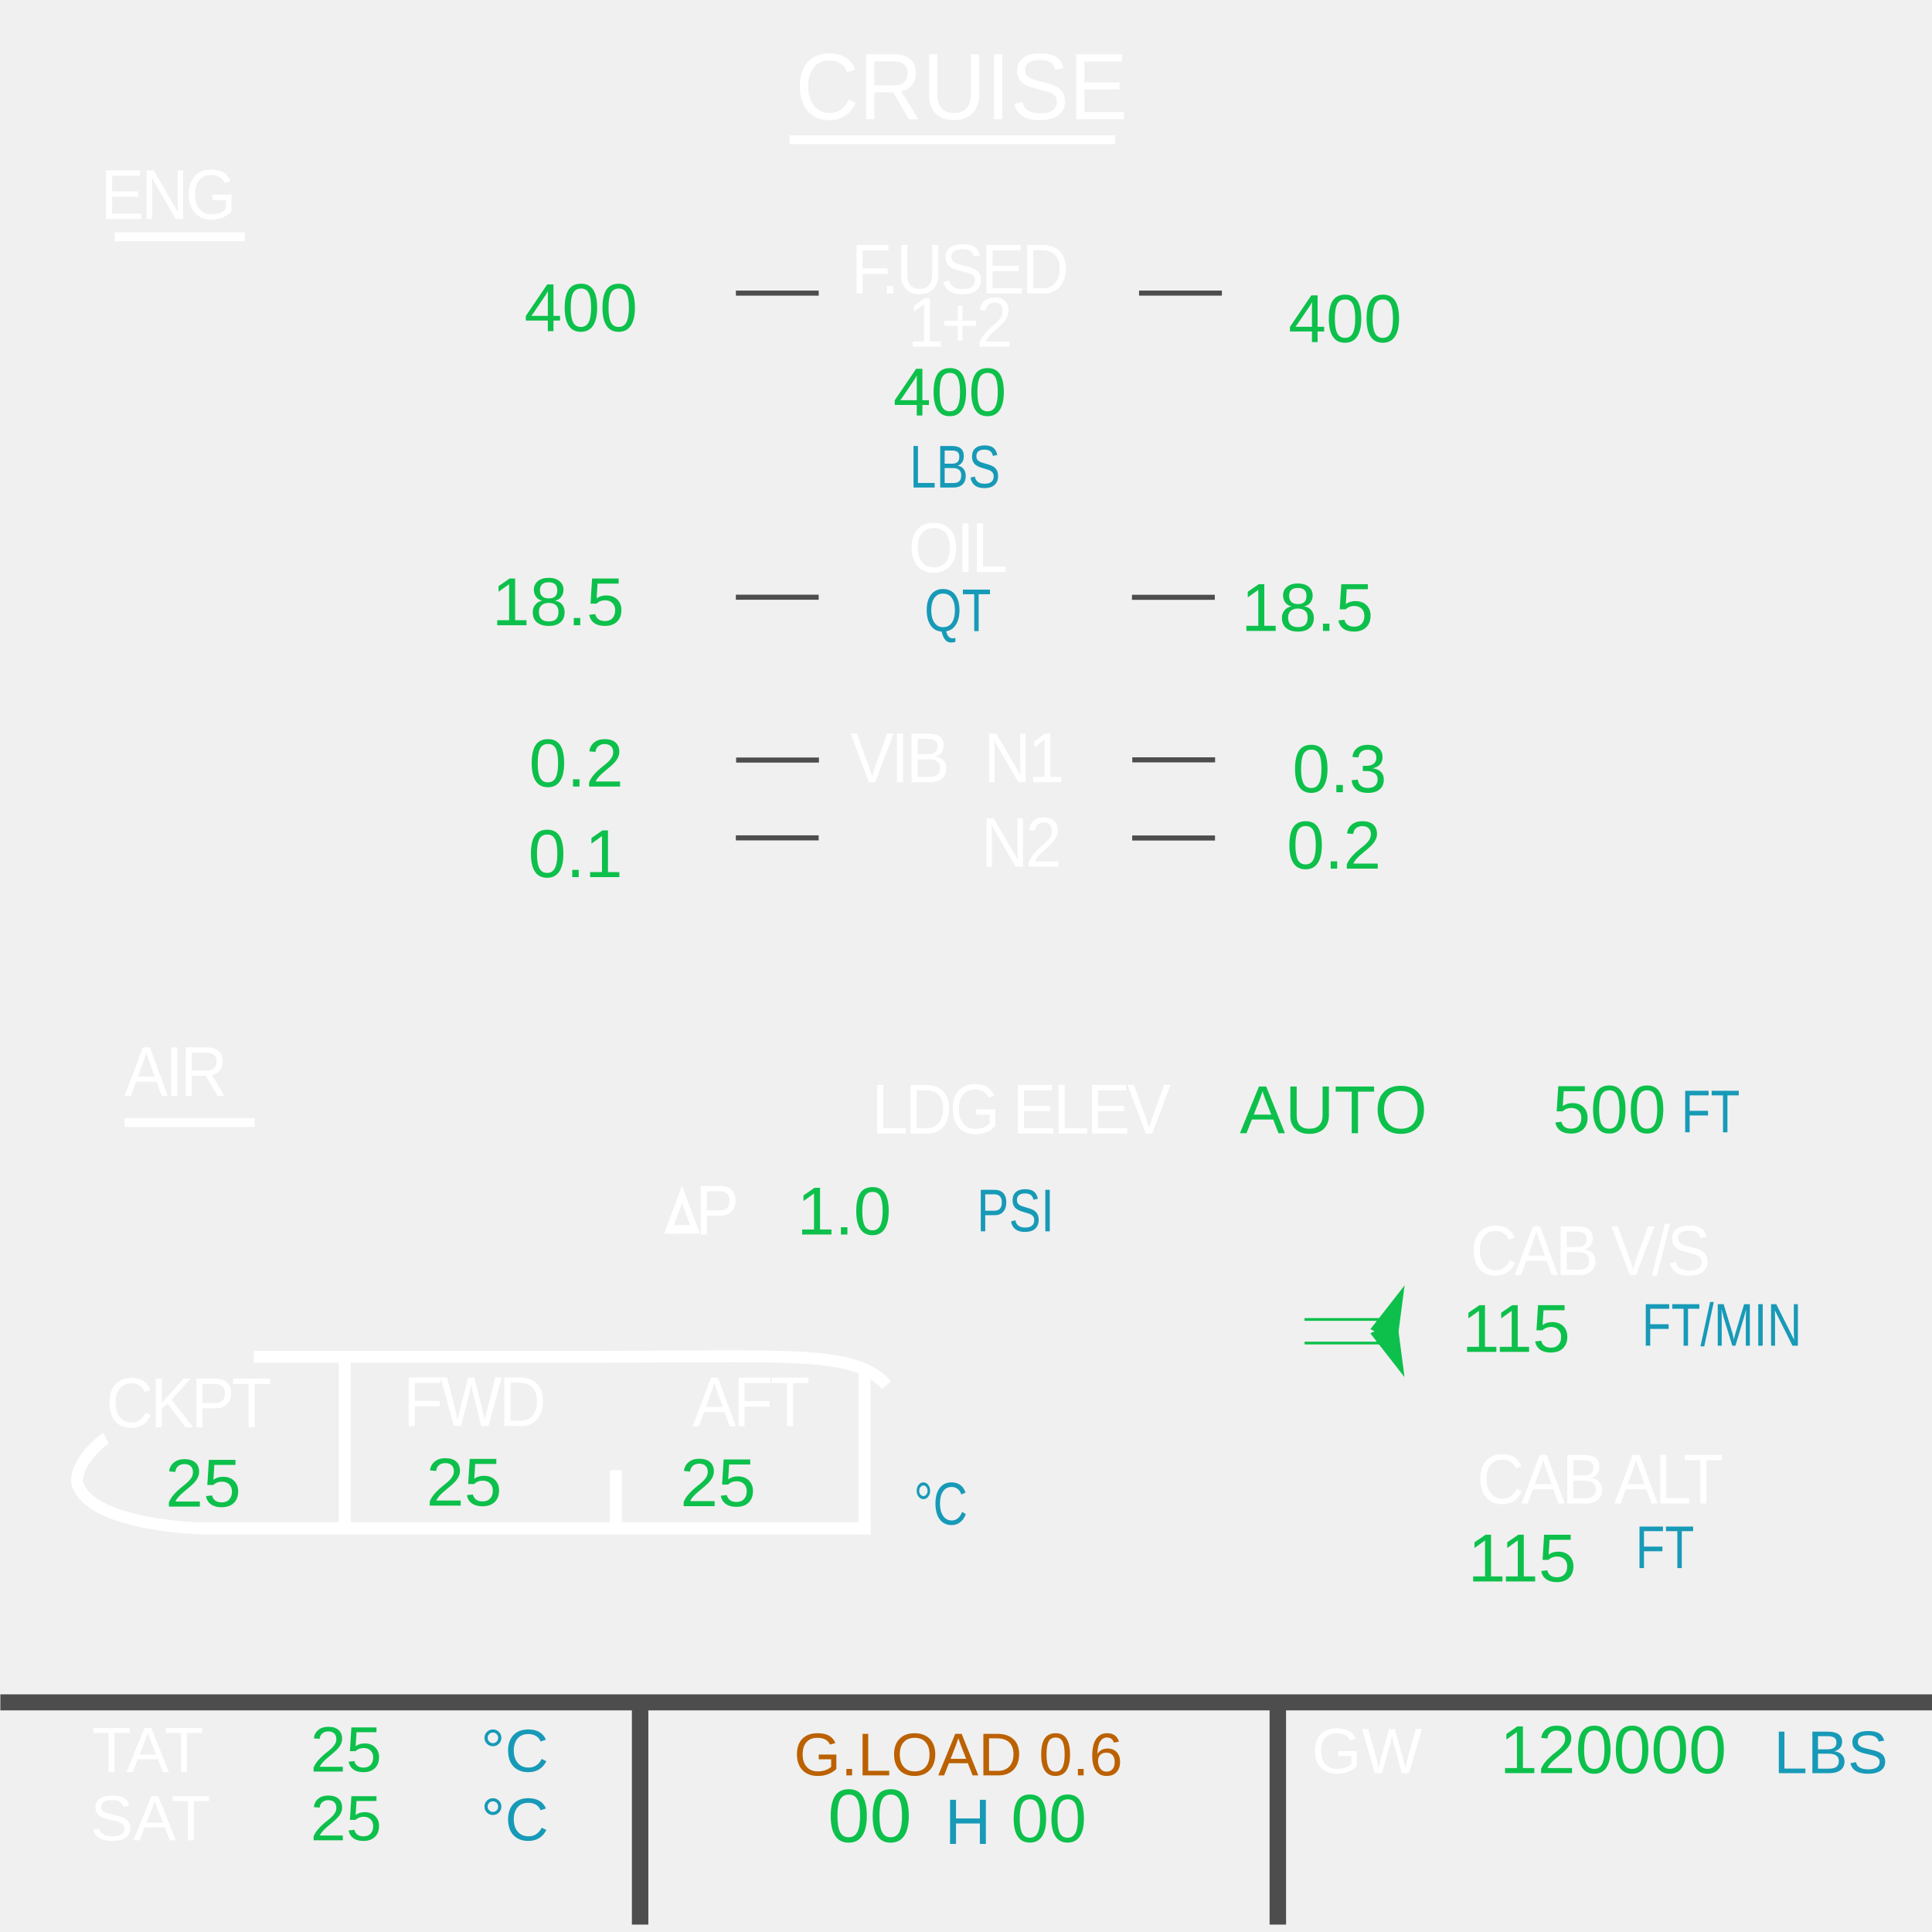
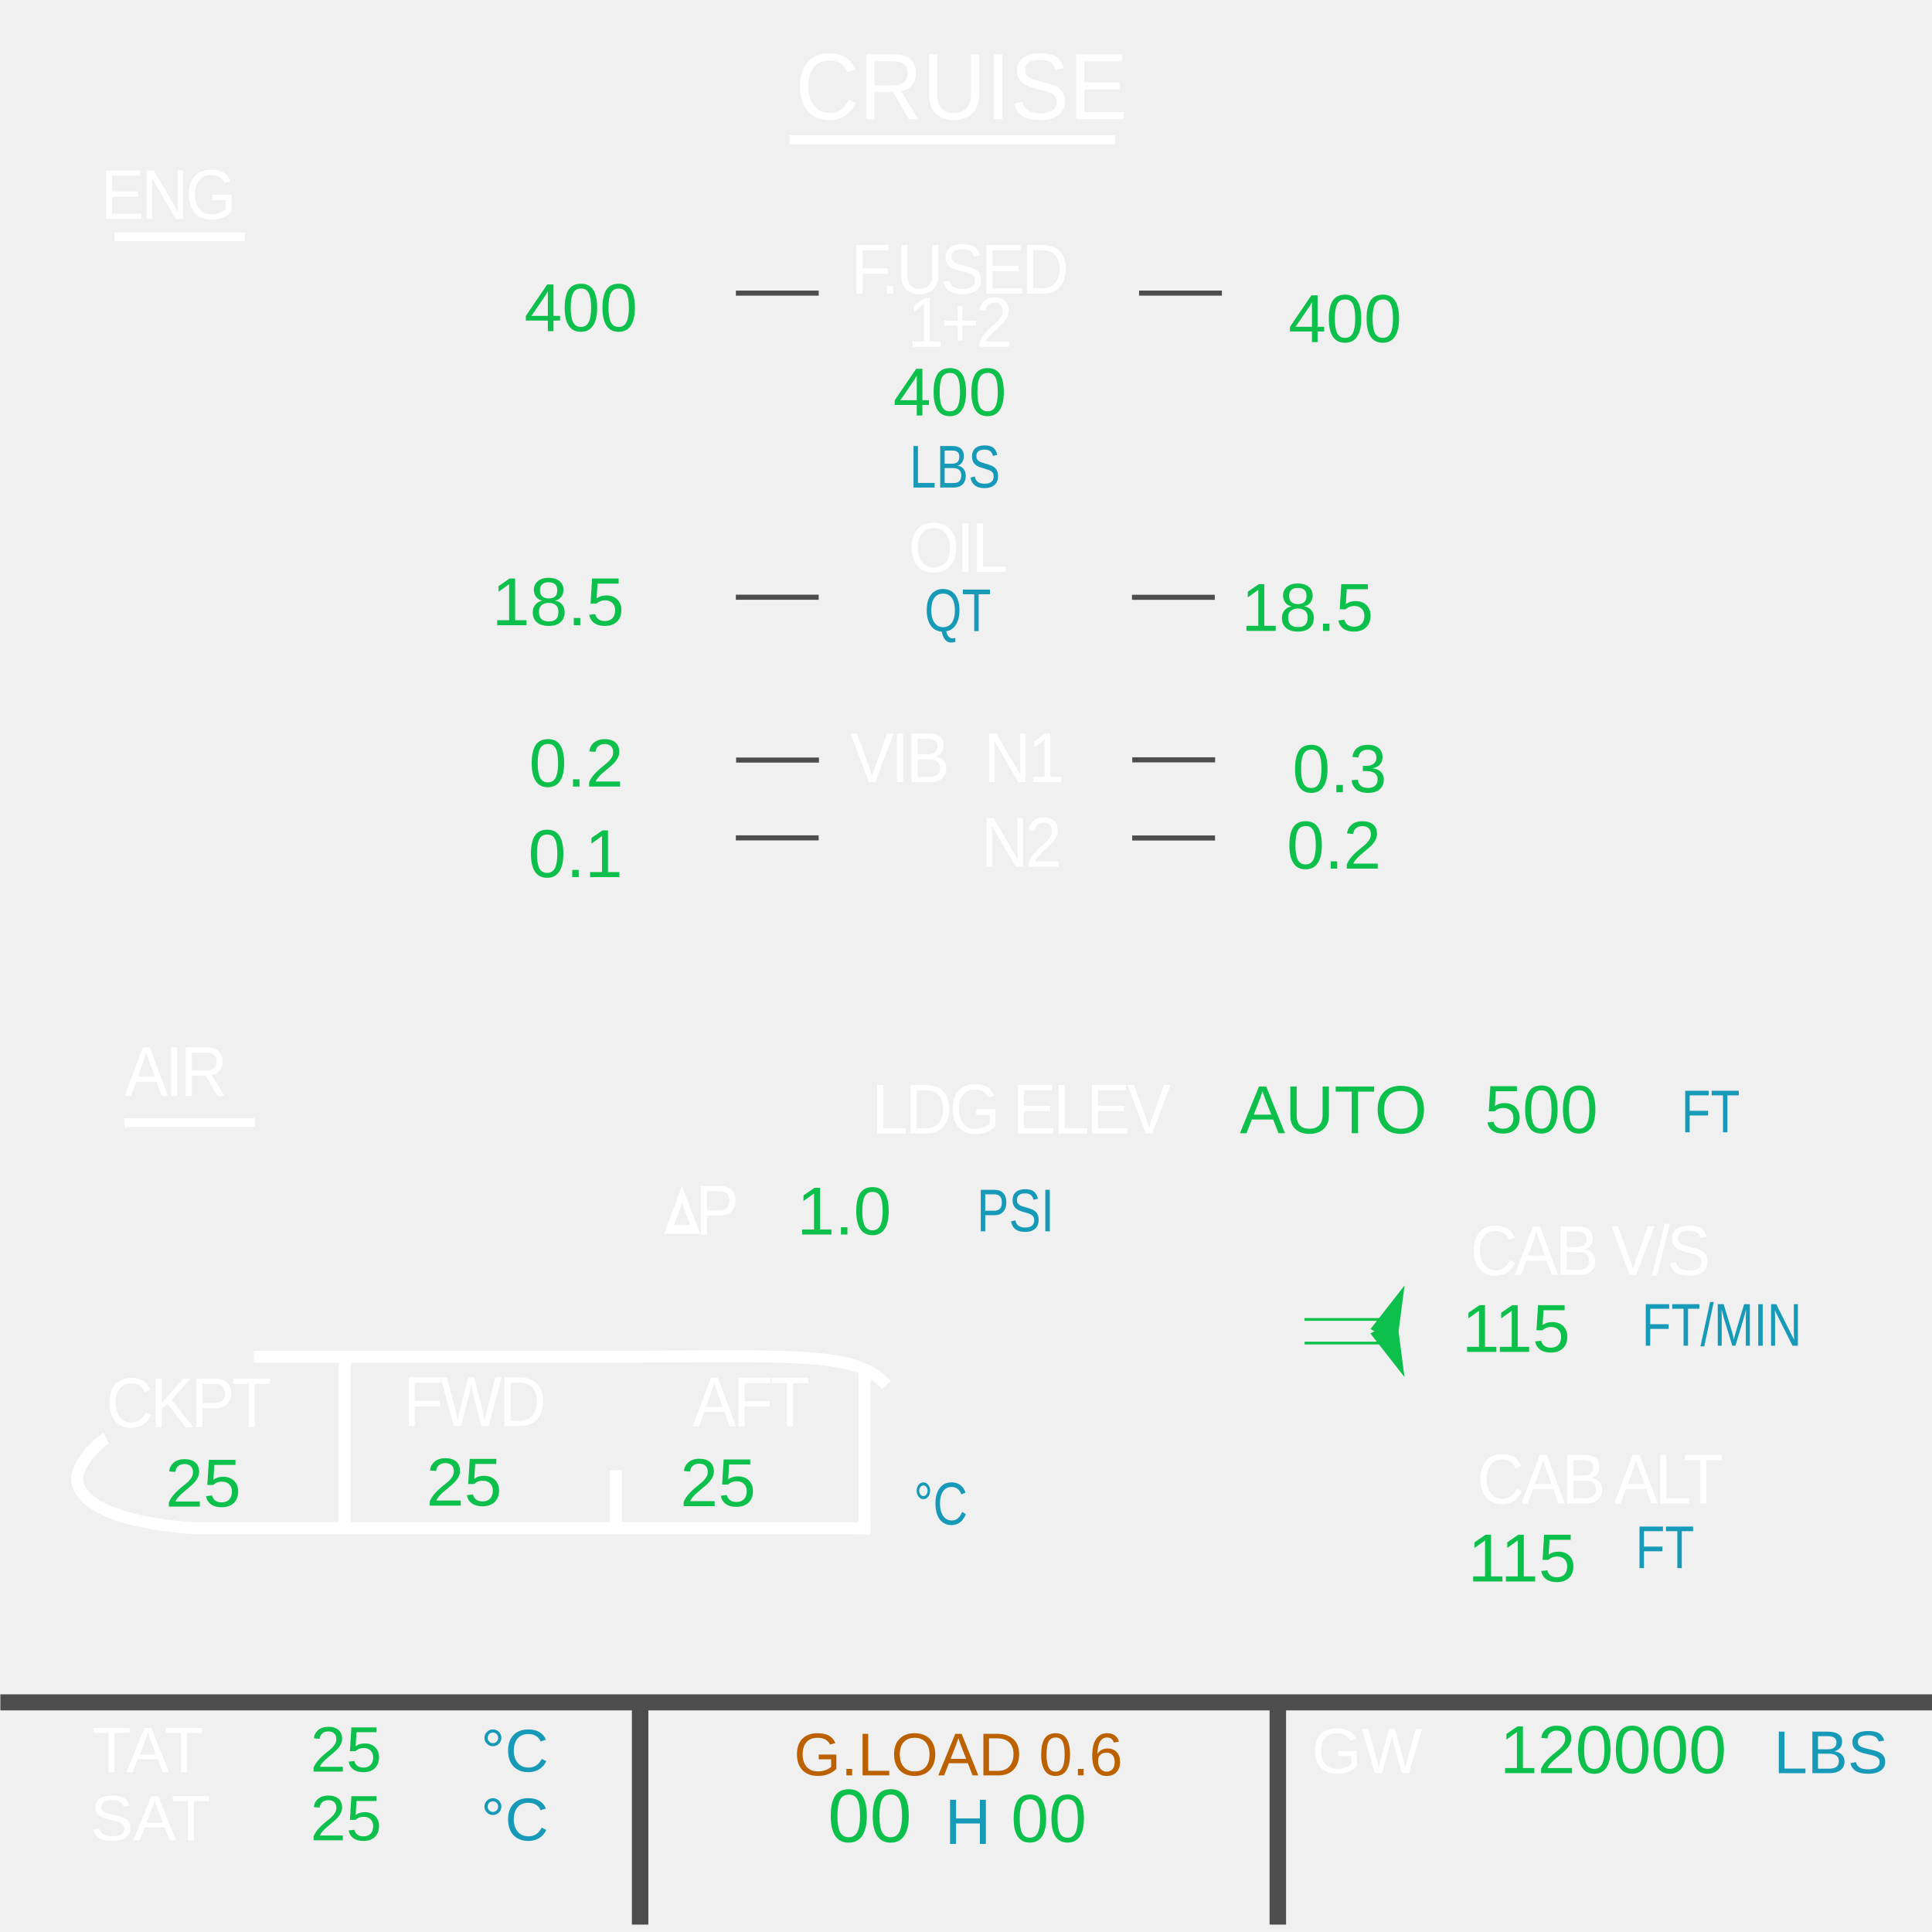
<svg xmlns="http://www.w3.org/2000/svg" width="1024pt" height="1024pt" viewBox="0 0 1024 1024" version="1.1" id="svg2">
  <defs id="defs373" />
  <text xml:space="preserve" style="font-style:normal;font-variant:normal;font-weight:normal;font-stretch:normal;line-height:0%;font-family:'Liberation Sans';-inkscape-font-specification:'sans-serif, Normal';text-align:start;letter-spacing:0px;word-spacing:0px;writing-mode:lr-tb;text-anchor:start;fill:#ffffff;fill-opacity:1;stroke:none;stroke-width:4.024px;stroke-linecap:butt;stroke-linejoin:miter;stroke-opacity:1" x="436.865" y="60.991" id="PageTitleELEC" transform="scale(0.9650316,1.036236)">
    <tspan id="tspan4602" x="436.865" y="60.991" style="font-size:48.292px;line-height:0;fill:#ffffff;fill-opacity:1;stroke-width:4.024px">CRUISE</tspan>
  </text>
  <rect style="fill:#ffffff;fill-opacity:1;stroke-width:1.284" id="PageTitleELEC2" width="172.5" height="4.678" x="418.5" y="71.7" />
  <g id="APU-content1" transform="translate(-458.3842,-17.29849)" />
  <g id="BAT2-content1" transform="translate(-0.8,-240.7047)" />
  <g id="g913">
    <rect y="898.036" x="0.192" height="8.497" width="1023.902" id="rect3952" style="fill:#4d4d4d;fill-opacity:1" />
    <rect y="902.733" x="334.912" height="117.34" width="8.725" id="rect3956" style="fill:#4d4d4d;fill-opacity:1" />
    <rect style="fill:#4d4d4d;fill-opacity:1" id="rect4168" width="8.725" height="117.34" x="672.912" y="902.733" />
  </g>
  <text xml:space="preserve" style="font-style:normal;font-weight:normal;line-height:0%;font-family:'Liberation Sans';letter-spacing:0px;word-spacing:0px;fill:#179ab7;fill-opacity:1;stroke:none;stroke-width:1px;stroke-linecap:butt;stroke-linejoin:miter;stroke-opacity:1" x="500.752" y="977.318" id="text6232">
    <tspan id="tspan3726-1-4-5-7" x="500.752" y="977.318" style="font-style:normal;font-variant:normal;font-weight:normal;font-stretch:normal;font-size:34px;line-height:1.25;font-family:'Liberation Sans';-inkscape-font-specification:'Liberation Sans';fill:#179ab7;fill-opacity:1">H</tspan>
  </text>
  <text xml:space="preserve" style="font-style:normal;font-weight:normal;line-height:0%;font-family:'Liberation Sans';letter-spacing:0px;word-spacing:0px;fill:#179ab7;fill-opacity:1;stroke:none;stroke-width:1px;stroke-linecap:butt;stroke-linejoin:miter;stroke-opacity:1" x="254.868" y="938.986" id="text6233">
    <tspan id="tspan3726-1-4-5-3" x="254.868" y="938.986" style="font-style:normal;font-variant:normal;font-weight:normal;font-stretch:normal;font-size:32px;line-height:1.25;font-family:'Liberation Sans';-inkscape-font-specification:'Liberation Sans';fill:#179ab7;fill-opacity:1">°C</tspan>
  </text>
  <text xml:space="preserve" style="font-style:normal;font-weight:normal;line-height:0%;font-family:'Liberation Sans';letter-spacing:0px;word-spacing:0px;fill:#179ab7;fill-opacity:1;stroke:none;stroke-width:1px;stroke-linecap:butt;stroke-linejoin:miter;stroke-opacity:1" x="940.18" y="939.824" id="GW-weight-unit">
    <tspan id="tspan3726-1-4-5-7-7" x="940.18" y="939.824" style="font-style:normal;font-variant:normal;font-weight:normal;font-stretch:normal;font-size:32px;line-height:1.25;font-family:'Liberation Sans';-inkscape-font-specification:'Liberation Sans';fill:#179ab7;fill-opacity:1">LBS</tspan>
  </text>
  <text xml:space="preserve" style="font-style:normal;font-weight:normal;line-height:0%;font-family:'Liberation Sans';letter-spacing:0px;word-spacing:0px;fill:#000000;fill-opacity:1;stroke:none;stroke-width:1px;stroke-linecap:butt;stroke-linejoin:miter;stroke-opacity:1" x="695.25" y="939.804" id="text3912">
    <tspan id="tspan3914" x="695.25" y="939.804" style="font-style:normal;font-variant:normal;font-weight:normal;font-stretch:normal;font-size:34px;line-height:1.25;font-family:'Liberation Sans';-inkscape-font-specification:'Liberation Sans';fill:#ffffff">GW</tspan>
  </text>
  <text xml:space="preserve" style="font-style:normal;font-weight:normal;line-height:0%;font-family:'Liberation Sans';letter-spacing:0px;word-spacing:0px;fill:#000000;fill-opacity:1;stroke:none;stroke-width:1px;stroke-linecap:butt;stroke-linejoin:miter;stroke-opacity:1" x="48.732" y="939.298" id="text6235">
    <tspan id="tspan3914-9" x="48.732" y="939.298" style="font-style:normal;font-variant:normal;font-weight:normal;font-stretch:normal;font-size:34px;line-height:1.25;font-family:'Liberation Sans';-inkscape-font-specification:'Liberation Sans';fill:#ffffff">TAT</tspan>
  </text>
  <text xml:space="preserve" style="font-style:normal;font-weight:normal;line-height:0%;font-family:'Liberation Sans';letter-spacing:0px;word-spacing:0px;fill:#000000;fill-opacity:1;stroke:none;stroke-width:1px;stroke-linecap:butt;stroke-linejoin:miter;stroke-opacity:1" x="47.952" y="975.403" id="text6236">
    <tspan id="tspan3914-9-4" x="47.952" y="975.403" style="font-style:normal;font-variant:normal;font-weight:normal;font-stretch:normal;font-size:34px;line-height:1.25;font-family:'Liberation Sans';-inkscape-font-specification:'Liberation Sans';fill:#ffffff">SAT</tspan>
  </text>
  <text xml:space="preserve" style="font-style:normal;font-weight:normal;line-height:0%;font-family:'Liberation Sans';text-align:end;letter-spacing:0px;word-spacing:0px;text-anchor:end;fill:#000000;fill-opacity:1;stroke:none;stroke-width:1px;stroke-linecap:butt;stroke-linejoin:miter;stroke-opacity:1" x="212.326" y="938.966" id="TAT">
    <tspan id="tspan5151-5-7-1" x="212.326" y="938.966" style="font-style:normal;font-variant:normal;font-weight:normal;font-stretch:normal;font-size:34px;line-height:1.25;font-family:'Liberation Sans';-inkscape-font-specification:'Liberation Sans';text-align:end;text-anchor:end;fill:#0dc04b">25</tspan>
  </text>
  <text xml:space="preserve" style="font-style:normal;font-weight:normal;line-height:0%;font-family:'Liberation Sans';text-align:end;letter-spacing:0px;word-spacing:0px;text-anchor:end;fill:#000000;fill-opacity:1;stroke:none;stroke-width:1px;stroke-linecap:butt;stroke-linejoin:miter;stroke-opacity:1" x="212.326" y="975.404" id="SAT">
    <tspan id="tspan5151-5-7-1-0" x="212.326" y="975.404" style="font-style:normal;font-variant:normal;font-weight:normal;font-stretch:normal;font-size:34px;line-height:1.25;font-family:'Liberation Sans';-inkscape-font-specification:'Liberation Sans';text-align:end;text-anchor:end;fill:#0dc04b">25</tspan>
  </text>
  <text xml:space="preserve" style="font-style:normal;font-weight:normal;line-height:0%;font-family:'Liberation Sans';text-align:end;letter-spacing:0px;word-spacing:0px;text-anchor:end;fill:#000000;fill-opacity:1;stroke:none;stroke-width:1px;stroke-linecap:butt;stroke-linejoin:miter;stroke-opacity:1" x="925.09" y="939.785" id="GW">
    <tspan id="tspan5151-5-7-1-9" x="925.09" y="939.785" style="font-style:normal;font-variant:normal;font-weight:normal;font-stretch:normal;font-size:36px;line-height:1.25;font-family:'Liberation Sans';-inkscape-font-specification:'Liberation Sans';text-align:end;text-anchor:end;fill:#0dc04b">120000</tspan>
  </text>
  <text id="text4170" y="975.424" x="254.868" style="font-style:normal;font-weight:normal;line-height:0%;font-family:'Liberation Sans';letter-spacing:0px;word-spacing:0px;fill:#179ab7;fill-opacity:1;stroke:none;stroke-width:1px;stroke-linecap:butt;stroke-linejoin:miter;stroke-opacity:1" xml:space="preserve">
    <tspan style="font-style:normal;font-variant:normal;font-weight:normal;font-stretch:normal;font-size:32px;line-height:1.25;font-family:'Liberation Sans';-inkscape-font-specification:'Liberation Sans';fill:#179ab7;fill-opacity:1" y="975.424" x="254.868" id="tspan4172">°C</tspan>
  </text>
  <text id="UTCh" y="976.252" x="465.991" style="font-style:normal;font-weight:normal;line-height:0%;font-family:'Liberation Sans';text-align:center;letter-spacing:0px;word-spacing:0px;text-anchor:middle;fill:#000000;fill-opacity:1;stroke:none;stroke-width:1px;stroke-linecap:butt;stroke-linejoin:miter;stroke-opacity:1" xml:space="preserve">
    <tspan style="font-style:normal;font-variant:normal;font-weight:normal;font-stretch:normal;font-size:40px;line-height:1.25;font-family:'Liberation Sans';-inkscape-font-specification:'Liberation Sans';text-align:center;text-anchor:middle;fill:#0dc04b" y="976.252" x="465.991" id="tspan4176">00</tspan>
  </text>
  <text xml:space="preserve" style="font-style:normal;font-weight:normal;line-height:0%;font-family:'Liberation Sans';text-align:center;letter-spacing:0px;word-spacing:0px;text-anchor:middle;fill:#000000;fill-opacity:1;stroke:none;stroke-width:1px;stroke-linecap:butt;stroke-linejoin:miter;stroke-opacity:1" x="560.885" y="976.252" id="UTCm">
    <tspan id="tspan4180" x="560.885" y="976.252" style="font-style:normal;font-variant:normal;font-weight:normal;font-stretch:normal;font-size:36px;line-height:1.25;font-family:'Liberation Sans';-inkscape-font-specification:'Liberation Sans';text-align:center;text-anchor:middle;fill:#0dc04b">00</tspan>
  </text>
  <text xml:space="preserve" style="font-style:normal;font-weight:normal;line-height:0%;font-family:'Liberation Sans';text-align:center;letter-spacing:0px;word-spacing:0px;text-anchor:middle;fill:#000000;fill-opacity:1;stroke:none;stroke-width:1px;stroke-linecap:butt;stroke-linejoin:miter;stroke-opacity:1" x="512.932" y="940.985" id="GLoad">
    <tspan id="tspan861" x="512.932" y="940.985" style="font-style:normal;font-variant:normal;font-weight:normal;font-stretch:normal;font-size:32px;line-height:1.25;font-family:'Liberation Sans';-inkscape-font-specification:'Liberation Sans';text-align:center;text-anchor:middle;fill:#bb6100;fill-opacity:1">G.LOAD 0.6</tspan>
  </text>
  <text transform="scale(0.9611979,1.040369)" id="text123" y="111.574" x="98.719" style="font-style:normal;font-variant:normal;font-weight:normal;font-stretch:normal;line-height:0%;font-family:'Liberation Sans';-inkscape-font-specification:'sans-serif, Normal';text-align:start;letter-spacing:0px;word-spacing:0px;writing-mode:lr-tb;text-anchor:start;fill:#ffffff;fill-opacity:1;stroke:none;stroke-width:4.024px;stroke-linecap:butt;stroke-linejoin:miter;stroke-opacity:1" xml:space="preserve">
    <tspan style="font-size:36px;line-height:0;text-align:center;letter-spacing:-1.6px;text-anchor:middle" y="111.574" x="97.919" id="tspan4525">ENG</tspan>
  </text>
  <text transform="scale(0.9611996,1.040367)" id="test51491" y="291.432" x="532.571" style="font-style:normal;font-variant:normal;font-weight:normal;font-stretch:normal;line-height:0%;font-family:'Liberation Sans';-inkscape-font-specification:'sans-serif, Normal';text-align:start;letter-spacing:-1.6px;word-spacing:0px;writing-mode:lr-tb;text-anchor:start;fill:#ffffff;fill-opacity:1;stroke:none;stroke-width:4.024px;stroke-linecap:butt;stroke-linejoin:miter;stroke-opacity:1" xml:space="preserve">
    <tspan style="font-size:36px;line-height:0;text-align:center;letter-spacing:-1.6px;text-anchor:middle" y="291.432" x="531.771" id="tspan4480">OIL</tspan>
  </text>
  <text id="CABVS" y="716.529" x="842.232" style="font-style:normal;font-weight:normal;line-height:0%;font-family:'Liberation Sans';text-align:end;letter-spacing:0px;word-spacing:0px;text-anchor:end;fill:#000000;fill-opacity:1;stroke:none;stroke-width:1px;stroke-linecap:butt;stroke-linejoin:miter;stroke-opacity:1" xml:space="preserve">
    <tspan style="font-style:normal;font-variant:normal;font-weight:normal;font-stretch:normal;font-size:36px;line-height:1.25;font-family:'Liberation Sans';-inkscape-font-specification:'Liberation Sans';text-align:end;text-anchor:end;fill:#0dc04b" y="716.529" x="842.232" id="tspan4494">115</tspan>
  </text>
  <text xml:space="preserve" style="font-style:normal;font-weight:normal;line-height:0%;font-family:'Liberation Sans';text-align:end;letter-spacing:0px;word-spacing:0px;text-anchor:end;fill:#000000;fill-opacity:1;stroke:none;stroke-width:1px;stroke-linecap:butt;stroke-linejoin:miter;stroke-opacity:1" x="543.464" y="220.235" id="FUsed">
    <tspan id="tspan4506" x="543.464" y="220.235" style="font-style:normal;font-variant:normal;font-weight:normal;font-stretch:normal;font-size:36px;line-height:1.25;font-family:'Liberation Sans';-inkscape-font-specification:'Liberation Sans';text-align:end;text-anchor:end;fill:#0dc04b">400</tspan>
  </text>
  <text transform="scale(0.8916939,1.121461)" xml:space="preserve" style="font-style:normal;font-weight:normal;line-height:0%;font-family:'Liberation Sans';letter-spacing:0px;word-spacing:0px;fill:#179ab7;fill-opacity:1;stroke:none;stroke-width:1px;stroke-linecap:butt;stroke-linejoin:miter;stroke-opacity:1" x="972.178" y="741.11" id="text3732-2-4-6">
    <tspan id="tspan4510" x="972.178" y="741.11" style="font-style:normal;font-variant:normal;font-weight:normal;font-stretch:normal;font-size:28.534px;line-height:1.25;font-family:'Liberation Sans';-inkscape-font-specification:'Liberation Sans';text-align:start;text-anchor:start;fill:#179ab7;fill-opacity:1">FT</tspan>
  </text>
  <text transform="scale(0.9611996,1.040367)" id="ELEC-IDG-2-label" y="577.484" x="567.36" style="font-style:normal;font-variant:normal;font-weight:normal;font-stretch:normal;line-height:0%;font-family:'Liberation Sans';-inkscape-font-specification:'sans-serif, Normal';text-align:start;letter-spacing:-1.6px;word-spacing:0px;writing-mode:lr-tb;text-anchor:start;fill:#ffffff;fill-opacity:1;stroke:none;stroke-width:4.024px;stroke-linecap:butt;stroke-linejoin:miter;stroke-opacity:1" xml:space="preserve">
    <tspan style="font-size:36px;line-height:0;text-align:center;letter-spacing:-1.6px;text-anchor:middle" y="577.484" x="566.56" id="tspan3710">LDG ELEV</tspan>
  </text>
  <text xml:space="preserve" style="font-style:normal;font-variant:normal;font-weight:normal;font-stretch:normal;line-height:0%;font-family:'Liberation Sans';-inkscape-font-specification:'sans-serif, Normal';text-align:start;letter-spacing:-1.6px;word-spacing:0px;writing-mode:lr-tb;text-anchor:start;fill:#ffffff;fill-opacity:1;stroke:none;stroke-width:4.024px;stroke-linecap:butt;stroke-linejoin:miter;stroke-opacity:1" x="399.717" y="628.966" id="ELEC-IDG-2-num-label" transform="scale(0.9611996,1.040367)">
    <tspan id="tspan3714" x="398.917" y="628.966" style="font-size:36px;line-height:0;text-align:center;letter-spacing:-1.6px;text-anchor:middle">P</tspan>
  </text>
  <text xml:space="preserve" style="font-style:normal;font-weight:normal;line-height:0%;font-family:'Liberation Sans';text-align:end;letter-spacing:0px;word-spacing:0px;text-anchor:end;fill:#000000;fill-opacity:1;stroke:none;stroke-width:1px;stroke-linecap:butt;stroke-linejoin:miter;stroke-opacity:1" x="482.45" y="654.33" id="deltaPSI">
    <tspan id="tspan3731" x="482.45" y="654.33" style="font-style:normal;font-variant:normal;font-weight:normal;font-stretch:normal;font-size:36px;line-height:1.25;font-family:'Liberation Sans';-inkscape-font-specification:'Liberation Sans';text-align:end;text-anchor:end;fill:#0dc04b">1.0</tspan>
  </text>
  <text id="CKPT-TEMP" y="798.519" x="137.75" style="font-style:normal;font-weight:normal;line-height:0%;font-family:'Liberation Sans';text-align:end;letter-spacing:0px;word-spacing:0px;text-anchor:end;fill:#000000;fill-opacity:1;stroke:none;stroke-width:1px;stroke-linecap:butt;stroke-linejoin:miter;stroke-opacity:1" xml:space="preserve" transform="scale(1.000001,0.9999986)">
    <tspan style="font-style:normal;font-variant:normal;font-weight:normal;font-stretch:normal;font-size:36px;line-height:1.25;font-family:'Liberation Sans';-inkscape-font-specification:'Liberation Sans';text-align:end;text-anchor:end;fill:#0dc04b" y="798.519" x="137.75" id="tspan3735">25</tspan>
  </text>
  <text xml:space="preserve" style="font-style:normal;font-weight:normal;line-height:0%;font-family:'Liberation Sans';text-align:start;letter-spacing:0px;word-spacing:0px;text-anchor:start;fill:#000000;fill-opacity:1;stroke:none;stroke-width:1px;stroke-linecap:butt;stroke-linejoin:miter;stroke-opacity:1" x="657.119" y="600.629" id="LDGELEV-AUTO">
    <tspan id="tspan3739" x="657.119" y="600.629" style="font-style:normal;font-variant:normal;font-weight:normal;font-stretch:normal;font-size:36px;line-height:1.25;font-family:'Liberation Sans';-inkscape-font-specification:'Liberation Sans';text-align:start;text-anchor:start;fill:#0dc04b">AUTO</tspan>
  </text>
  <text transform="scale(0.9611979,1.040369)" id="test5149" y="149.544" x="535.19" style="font-style:normal;font-variant:normal;font-weight:normal;font-stretch:normal;line-height:0%;font-family:'Liberation Sans';-inkscape-font-specification:'sans-serif, Normal';text-align:start;letter-spacing:0px;word-spacing:0px;writing-mode:lr-tb;text-anchor:start;fill:#ffffff;fill-opacity:1;stroke:none;stroke-width:4.024px;stroke-linecap:butt;stroke-linejoin:miter;stroke-opacity:1" xml:space="preserve">
    <tspan style="font-size:36px;line-height:0;text-align:center;letter-spacing:-1.6px;text-anchor:middle" y="149.544" x="534.39" id="tspan3770">F.USED</tspan>
  </text>
  <path style="fill:none;fill-opacity:1;stroke:#ffffff;stroke-width:5.355;stroke-linecap:butt;stroke-linejoin:miter;stroke-miterlimit:4;stroke-dasharray:none;stroke-opacity:1" id="ELEC-Line-Emergen-ESSTR-off" d="m 776.33,117.107 12.494,-21.585 12.446,21.612 z" transform="matrix(-0.5557001,0,0,0.8538444,799.831,551.6097)" />
  <path id="path3885" d="M 432.595,155.364 H 391.382" style="fill:none;stroke:#4d4d4d;stroke-width:2.684;stroke-linecap:square;stroke-miterlimit:4;stroke-dasharray:none;stroke-opacity:1" />
  <text xml:space="preserve" style="font-style:normal;font-variant:normal;font-weight:normal;font-stretch:normal;line-height:0%;font-family:'Liberation Sans';-inkscape-font-specification:'sans-serif, Normal';text-align:start;letter-spacing:-1.6px;word-spacing:0px;writing-mode:lr-tb;text-anchor:start;fill:#ffffff;fill-opacity:1;stroke:none;stroke-width:4.024px;stroke-linecap:butt;stroke-linejoin:miter;stroke-opacity:1" x="533.629" y="176.648" id="text3891" transform="scale(0.9611996,1.040367)">
    <tspan x="532.829" y="176.648" style="font-size:36px;line-height:0;text-align:center;letter-spacing:-1.6px;text-anchor:middle" id="tspan4870">1+2</tspan>
  </text>
  <text xml:space="preserve" style="font-style:normal;font-weight:normal;line-height:0%;font-family:'Liberation Sans';text-align:end;letter-spacing:0px;word-spacing:0px;text-anchor:end;fill:#000000;fill-opacity:1;stroke:none;stroke-width:1px;stroke-linecap:butt;stroke-linejoin:miter;stroke-opacity:1" x="752.932" y="181.31" id="FUsed2">
    <tspan id="tspan3897" x="752.932" y="181.31" style="font-style:normal;font-variant:normal;font-weight:normal;font-stretch:normal;font-size:36px;line-height:1.25;font-family:'Liberation Sans';-inkscape-font-specification:'Liberation Sans';text-align:end;text-anchor:end;fill:#0dc04b">400</tspan>
  </text>
  <text id="FUsed1" y="175.517" x="347.932" style="font-style:normal;font-weight:normal;line-height:0%;font-family:'Liberation Sans';text-align:end;letter-spacing:0px;word-spacing:0px;text-anchor:end;fill:#000000;fill-opacity:1;stroke:none;stroke-width:1px;stroke-linecap:butt;stroke-linejoin:miter;stroke-opacity:1" xml:space="preserve">
    <tspan style="font-style:normal;font-variant:normal;font-weight:normal;font-stretch:normal;font-size:36px;line-height:1.25;font-family:'Liberation Sans';-inkscape-font-specification:'Liberation Sans';text-align:end;text-anchor:end;fill:#0dc04b" y="175.517" x="347.932" id="tspan3905">400</tspan>
  </text>
  <text id="Fused-weight-unit" y="230.42" x="540.64" style="font-style:normal;font-weight:normal;line-height:0%;font-family:'Liberation Sans';letter-spacing:0px;word-spacing:0px;fill:#179ab7;fill-opacity:1;stroke:none;stroke-width:1px;stroke-linecap:butt;stroke-linejoin:miter;stroke-opacity:1" xml:space="preserve" transform="scale(0.8916939,1.121461)">
    <tspan style="font-style:normal;font-variant:normal;font-weight:normal;font-stretch:normal;font-size:28.534px;line-height:1.25;font-family:'Liberation Sans';-inkscape-font-specification:'Liberation Sans';text-align:start;text-anchor:start;fill:#179ab7;fill-opacity:1" y="230.42" x="540.64" id="tspan3909">LBS</tspan>
  </text>
  <rect style="fill:#ffffff;fill-opacity:1;stroke-width:0.812" id="PageTitleELEC2-3" width="69" height="4.678" x="60.75" y="123.161" />
  <text transform="scale(0.9611979,1.040369)" id="text123-6" y="558.353" x="102.856" style="font-style:normal;font-variant:normal;font-weight:normal;font-stretch:normal;font-size:12px;line-height:0%;font-family:'Liberation Sans';-inkscape-font-specification:'sans-serif, Normal';text-align:start;letter-spacing:0px;word-spacing:0px;writing-mode:lr-tb;text-anchor:start;fill:#ffffff;fill-opacity:1;stroke:none;stroke-width:4.024px;stroke-linecap:butt;stroke-linejoin:miter;stroke-opacity:1" xml:space="preserve">
    <tspan style="font-size:36px;line-height:0;text-align:center;letter-spacing:-1.6px;text-anchor:middle;stroke-width:4.024px" y="558.353" x="102.056" id="tspan4525-7">AIR</tspan>
  </text>
  <rect style="fill:#ffffff;fill-opacity:1;stroke-width:0.812" id="PageTitleELEC2-3-5" width="69" height="4.678" x="66" y="592.661" />
  <path id="path3885-3" d="M 646.278,155.351 H 605.064" style="fill:none;stroke:#4d4d4d;stroke-width:2.684;stroke-linecap:square;stroke-miterlimit:4;stroke-dasharray:none;stroke-opacity:1" />
  <path id="path3885-5" d="M 432.577,316.538 H 391.363" style="fill:none;stroke:#4d4d4d;stroke-width:2.684;stroke-linecap:square;stroke-miterlimit:4;stroke-dasharray:none;stroke-opacity:1" />
  <path id="path3885-6" d="M 642.522,316.584 H 601.308" style="fill:none;stroke:#4d4d4d;stroke-width:2.684;stroke-linecap:square;stroke-miterlimit:4;stroke-dasharray:none;stroke-opacity:1" />
  <path id="path3885-2" d="M 432.709,402.851 H 391.495" style="fill:none;stroke:#4d4d4d;stroke-width:2.684;stroke-linecap:square;stroke-miterlimit:4;stroke-dasharray:none;stroke-opacity:1" />
  <path id="path3885-9" d="M 642.691,402.732 H 601.477" style="fill:none;stroke:#4d4d4d;stroke-width:2.684;stroke-linecap:square;stroke-miterlimit:4;stroke-dasharray:none;stroke-opacity:1" />
  <path id="path3885-1" d="M 432.568,444.086 H 391.354" style="fill:none;stroke:#4d4d4d;stroke-width:2.684;stroke-linecap:square;stroke-miterlimit:4;stroke-dasharray:none;stroke-opacity:1" />
  <path id="path3885-27" d="M 642.638,444.156 H 601.424" style="fill:none;stroke:#4d4d4d;stroke-width:2.684;stroke-linecap:square;stroke-miterlimit:4;stroke-dasharray:none;stroke-opacity:1" />
  <text id="OilUnit" y="298.286" x="549.488" style="font-style:normal;font-weight:normal;font-size:12px;line-height:0%;font-family:'Liberation Sans';letter-spacing:0px;word-spacing:0px;fill:#179ab7;fill-opacity:1;stroke:none;stroke-width:1px;stroke-linecap:butt;stroke-linejoin:miter;stroke-opacity:1" xml:space="preserve" transform="scale(0.8916939,1.121461)">
    <tspan style="font-style:normal;font-variant:normal;font-weight:normal;font-stretch:normal;font-size:28.534px;line-height:1.25;font-family:'Liberation Sans';-inkscape-font-specification:'Liberation Sans';text-align:start;text-anchor:start;fill:#179ab7;fill-opacity:1;stroke-width:1px" y="298.286" x="549.488" id="tspan3909-9">QT</tspan>
  </text>
  <text xml:space="preserve" style="font-style:normal;font-variant:normal;font-weight:normal;font-stretch:normal;font-size:12px;line-height:0%;font-family:'Liberation Sans';-inkscape-font-specification:'sans-serif, Normal';text-align:start;letter-spacing:-1.6px;word-spacing:0px;writing-mode:lr-tb;text-anchor:start;fill:#ffffff;fill-opacity:1;stroke:none;stroke-width:4.024px;stroke-linecap:butt;stroke-linejoin:miter;stroke-opacity:1" x="500.479" y="398.49" id="text3891-3" transform="scale(0.9611996,1.040367)">
    <tspan x="499.679" y="398.49" style="font-size:36px;line-height:0;text-align:center;letter-spacing:-1.6px;text-anchor:middle;stroke-width:4.024px" id="tspan4870-6">VIB</tspan>
  </text>
  <text xml:space="preserve" style="font-style:normal;font-variant:normal;font-weight:normal;font-stretch:normal;font-size:12px;line-height:0%;font-family:'Liberation Sans';-inkscape-font-specification:'sans-serif, Normal';text-align:start;letter-spacing:-1.6px;word-spacing:0px;writing-mode:lr-tb;text-anchor:start;fill:#ffffff;fill-opacity:1;stroke:none;stroke-width:4.024px;stroke-linecap:butt;stroke-linejoin:miter;stroke-opacity:1" x="568.928" y="398.49" id="text3891-3-0" transform="scale(0.9611996,1.040367)">
    <tspan x="568.128" y="398.49" style="font-size:36px;line-height:0;text-align:center;letter-spacing:-1.6px;text-anchor:middle;stroke-width:4.024px" id="tspan4870-6-6">N1</tspan>
  </text>
  <text xml:space="preserve" style="font-style:normal;font-variant:normal;font-weight:normal;font-stretch:normal;font-size:12px;line-height:0%;font-family:'Liberation Sans';-inkscape-font-specification:'sans-serif, Normal';text-align:start;letter-spacing:-1.6px;word-spacing:0px;writing-mode:lr-tb;text-anchor:start;fill:#ffffff;fill-opacity:1;stroke:none;stroke-width:4.024px;stroke-linecap:butt;stroke-linejoin:miter;stroke-opacity:1" x="567.451" y="441.559" id="text3891-3-0-2" transform="scale(0.9611996,1.040367)">
    <tspan x="566.651" y="441.559" style="font-size:36px;line-height:0;text-align:center;letter-spacing:-1.6px;text-anchor:middle;stroke-width:4.024px" id="tspan4870-6-6-6">N2</tspan>
  </text>
  <text id="Oil1" y="331.393" x="340.857" style="font-style:normal;font-weight:normal;font-size:12px;line-height:0%;font-family:'Liberation Sans';text-align:end;letter-spacing:0px;word-spacing:0px;text-anchor:end;fill:#000000;fill-opacity:1;stroke:none;stroke-width:1px;stroke-linecap:butt;stroke-linejoin:miter;stroke-opacity:1" xml:space="preserve">
    <tspan style="font-style:normal;font-variant:normal;font-weight:normal;font-stretch:normal;font-size:36px;line-height:1.25;font-family:'Liberation Sans';-inkscape-font-specification:'Liberation Sans';text-align:end;text-anchor:end;fill:#0dc04b;stroke-width:1px" y="331.393" x="340.857" id="tspan3905-8">18.5</tspan>
  </text>
  <text id="Oil2" y="334.393" x="737.944" style="font-style:normal;font-weight:normal;font-size:12px;line-height:0%;font-family:'Liberation Sans';text-align:end;letter-spacing:0px;word-spacing:0px;text-anchor:end;fill:#000000;fill-opacity:1;stroke:none;stroke-width:1px;stroke-linecap:butt;stroke-linejoin:miter;stroke-opacity:1" xml:space="preserve">
    <tspan style="font-style:normal;font-variant:normal;font-weight:normal;font-stretch:normal;font-size:36px;line-height:1.25;font-family:'Liberation Sans';-inkscape-font-specification:'Liberation Sans';text-align:end;text-anchor:end;fill:#0dc04b;stroke-width:1px" y="334.393" x="737.944" id="tspan3905-8-9">18.5</tspan>
  </text>
  <text id="VIB1N1" y="416.893" x="340.444" style="font-style:normal;font-weight:normal;font-size:12px;line-height:0%;font-family:'Liberation Sans';text-align:end;letter-spacing:0px;word-spacing:0px;text-anchor:end;fill:#000000;fill-opacity:1;stroke:none;stroke-width:1px;stroke-linecap:butt;stroke-linejoin:miter;stroke-opacity:1" xml:space="preserve">
    <tspan style="font-style:normal;font-variant:normal;font-weight:normal;font-stretch:normal;font-size:36px;line-height:1.25;font-family:'Liberation Sans';-inkscape-font-specification:'Liberation Sans';text-align:end;text-anchor:end;fill:#0dc04b;stroke-width:1px" y="416.893" x="340.444" id="tspan3905-8-0">0.2</tspan>
  </text>
  <text id="VIB2N1" y="419.893" x="745.04" style="font-style:normal;font-weight:normal;font-size:12px;line-height:0%;font-family:'Liberation Sans';text-align:end;letter-spacing:0px;word-spacing:0px;text-anchor:end;fill:#000000;fill-opacity:1;stroke:none;stroke-width:1px;stroke-linecap:butt;stroke-linejoin:miter;stroke-opacity:1" xml:space="preserve">
    <tspan style="font-style:normal;font-variant:normal;font-weight:normal;font-stretch:normal;font-size:36px;line-height:1.25;font-family:'Liberation Sans';-inkscape-font-specification:'Liberation Sans';text-align:end;text-anchor:end;fill:#0dc04b;stroke-width:1px" y="419.893" x="745.04" id="tspan3905-8-0-3">0.3</tspan>
  </text>
  <text id="VIB1N2" y="464.893" x="340.04" style="font-style:normal;font-weight:normal;font-size:12px;line-height:0%;font-family:'Liberation Sans';text-align:end;letter-spacing:0px;word-spacing:0px;text-anchor:end;fill:#000000;fill-opacity:1;stroke:none;stroke-width:1px;stroke-linecap:butt;stroke-linejoin:miter;stroke-opacity:1" xml:space="preserve">
    <tspan style="font-style:normal;font-variant:normal;font-weight:normal;font-stretch:normal;font-size:36px;line-height:1.25;font-family:'Liberation Sans';-inkscape-font-specification:'Liberation Sans';text-align:end;text-anchor:end;fill:#0dc04b;stroke-width:1px" y="464.893" x="340.04" id="tspan3905-8-0-5">0.1</tspan>
  </text>
  <text id="VIB2N2" y="460.393" x="742.04" style="font-style:normal;font-weight:normal;font-size:12px;line-height:0%;font-family:'Liberation Sans';text-align:end;letter-spacing:0px;word-spacing:0px;text-anchor:end;fill:#000000;fill-opacity:1;stroke:none;stroke-width:1px;stroke-linecap:butt;stroke-linejoin:miter;stroke-opacity:1" xml:space="preserve">
    <tspan style="font-style:normal;font-variant:normal;font-weight:normal;font-stretch:normal;font-size:36px;line-height:1.25;font-family:'Liberation Sans';-inkscape-font-specification:'Liberation Sans';text-align:end;text-anchor:end;fill:#0dc04b;stroke-width:1px" y="460.393" x="742.04" id="tspan3905-8-0-5-2">0.2</tspan>
  </text>
  <text id="CABALT" y="838.208" x="845.452" style="font-style:normal;font-weight:normal;font-size:12px;line-height:0%;font-family:'Liberation Sans';text-align:end;letter-spacing:0px;word-spacing:0px;text-anchor:end;fill:#000000;fill-opacity:1;stroke:none;stroke-width:1px;stroke-linecap:butt;stroke-linejoin:miter;stroke-opacity:1" xml:space="preserve">
    <tspan style="font-style:normal;font-variant:normal;font-weight:normal;font-stretch:normal;font-size:36px;line-height:1.25;font-family:'Liberation Sans';-inkscape-font-specification:'Liberation Sans';text-align:end;text-anchor:end;fill:#0dc04b;stroke-width:1px" y="838.208" x="845.452" id="tspan4494-8">115</tspan>
  </text>
  <text transform="scale(0.8916939,1.121461)" xml:space="preserve" style="font-style:normal;font-weight:normal;font-size:12px;line-height:0%;font-family:'Liberation Sans';letter-spacing:0px;word-spacing:0px;fill:#179ab7;fill-opacity:1;stroke:none;stroke-width:1px;stroke-linecap:butt;stroke-linejoin:miter;stroke-opacity:1" x="975.895" y="636.008" id="text3732-2-4-6-9">
    <tspan id="tspan4510-7" x="975.895" y="636.008" style="font-style:normal;font-variant:normal;font-weight:normal;font-stretch:normal;font-size:28.534px;line-height:1.25;font-family:'Liberation Sans';-inkscape-font-specification:'Liberation Sans';text-align:start;text-anchor:start;fill:#179ab7;fill-opacity:1;stroke-width:1px">FT/MIN</tspan>
  </text>
  <text transform="scale(0.8916939,1.121461)" xml:space="preserve" style="font-style:normal;font-weight:normal;font-size:12px;line-height:0%;font-family:'Liberation Sans';letter-spacing:0px;word-spacing:0px;fill:#179ab7;fill-opacity:1;stroke:none;stroke-width:1px;stroke-linecap:butt;stroke-linejoin:miter;stroke-opacity:1" x="580.628" y="581.955" id="text3732-2-4-6-3">
    <tspan id="tspan4510-6" x="580.628" y="581.955" style="font-style:normal;font-variant:normal;font-weight:normal;font-stretch:normal;font-size:28.534px;line-height:1.25;font-family:'Liberation Sans';-inkscape-font-specification:'Liberation Sans';text-align:start;text-anchor:start;fill:#179ab7;fill-opacity:1;stroke-width:1px">PSI</tspan>
  </text>
-   <text xml:space="preserve" style="font-style:normal;font-weight:normal;font-size:12px;line-height:0%;font-family:'Liberation Sans';text-align:start;letter-spacing:0px;word-spacing:0px;text-anchor:start;fill:#000000;fill-opacity:1;stroke:none;stroke-width:1px;stroke-linecap:butt;stroke-linejoin:miter;stroke-opacity:1" x="822.925" y="600.461" id="LDGELEV">
-     <tspan id="tspan3739-2" x="822.925" y="600.461" style="font-style:normal;font-variant:normal;font-weight:normal;font-stretch:normal;font-size:36px;line-height:1.25;font-family:'Liberation Sans';-inkscape-font-specification:'Liberation Sans';text-align:start;text-anchor:start;fill:#0dc04b;stroke-width:1px">500</tspan>
+   <text xml:space="preserve" style="font-style:normal;font-weight:normal;font-size:12px;line-height:0%;font-family:'Liberation Sans';text-align:start;letter-spacing:0px;word-spacing:0px;text-anchor:start;fill:#000000;fill-opacity:1;stroke:none;stroke-width:1px;stroke-linecap:butt;stroke-linejoin:miter;stroke-opacity:1" x="786.925" y="600.461" id="LDGELEV">
+     <tspan id="tspan3739-2" x="786.925" y="600.461" style="font-style:normal;font-variant:normal;font-weight:normal;font-stretch:normal;font-size:36px;line-height:1.25;font-family:'Liberation Sans';-inkscape-font-specification:'Liberation Sans';text-align:start;text-anchor:start;fill:#0dc04b;stroke-width:1px">500</tspan>
  </text>
  <text transform="scale(0.8916939,1.121461)" xml:space="preserve" style="font-style:normal;font-weight:normal;font-size:12px;line-height:0%;font-family:'Liberation Sans';letter-spacing:0px;word-spacing:0px;fill:#179ab7;fill-opacity:1;stroke:none;stroke-width:1px;stroke-linecap:butt;stroke-linejoin:miter;stroke-opacity:1" x="999.328" y="535.139" id="text3732-2-4-6-93">
    <tspan id="tspan4510-1" x="999.328" y="535.139" style="font-style:normal;font-variant:normal;font-weight:normal;font-stretch:normal;font-size:28.534px;line-height:1.25;font-family:'Liberation Sans';-inkscape-font-specification:'Liberation Sans';text-align:start;text-anchor:start;fill:#179ab7;fill-opacity:1;stroke-width:1px">FT</tspan>
  </text>
  <text transform="scale(0.9611996,1.040367)" id="ELEC-IDG-2-label-9" y="765.973" x="886.573" style="font-style:normal;font-variant:normal;font-weight:normal;font-stretch:normal;font-size:12px;line-height:0%;font-family:'Liberation Sans';-inkscape-font-specification:'sans-serif, Normal';text-align:start;letter-spacing:-1.6px;word-spacing:0px;writing-mode:lr-tb;text-anchor:start;fill:#ffffff;fill-opacity:1;stroke:none;stroke-width:4.024px;stroke-linecap:butt;stroke-linejoin:miter;stroke-opacity:1" xml:space="preserve">
    <tspan style="font-size:36px;line-height:0;text-align:center;letter-spacing:-1.6px;text-anchor:middle;stroke-width:4.024px" y="765.973" x="885.773" id="tspan3710-4">CAB ALT</tspan>
  </text>
  <text transform="scale(0.9611996,1.040367)" id="ELEC-IDG-2-label-9-7" y="649.548" x="881.219" style="font-style:normal;font-variant:normal;font-weight:normal;font-stretch:normal;font-size:12px;line-height:0%;font-family:'Liberation Sans';-inkscape-font-specification:'sans-serif, Normal';text-align:start;letter-spacing:-1.6px;word-spacing:0px;writing-mode:lr-tb;text-anchor:start;fill:#ffffff;fill-opacity:1;stroke:none;stroke-width:4.024px;stroke-linecap:butt;stroke-linejoin:miter;stroke-opacity:1" xml:space="preserve">
    <tspan style="font-size:36px;line-height:0;text-align:center;letter-spacing:-1.6px;text-anchor:middle;stroke-width:4.024px" y="649.548" x="880.419" id="tspan3710-4-8">CAB V/S</tspan>
  </text>
  <text transform="scale(0.8916939,1.121461)" xml:space="preserve" style="font-style:normal;font-weight:normal;font-size:12px;line-height:0%;font-family:'Liberation Sans';letter-spacing:0px;word-spacing:0px;fill:#179ab7;fill-opacity:1;stroke:none;stroke-width:1px;stroke-linecap:butt;stroke-linejoin:miter;stroke-opacity:1" x="543.159" y="720.512" id="text3732-2-4-6-4">
    <tspan id="tspan4510-5" x="543.159" y="720.512" style="font-style:normal;font-variant:normal;font-weight:normal;font-stretch:normal;font-size:28.534px;line-height:1.25;font-family:'Liberation Sans';-inkscape-font-specification:'Liberation Sans';text-align:start;text-anchor:start;fill:#179ab7;fill-opacity:1;stroke-width:1px">°C</tspan>
  </text>
  <path style="fill:none;fill-opacity:1;stroke:#ffffff;stroke-width:6.309;stroke-linecap:butt;stroke-linejoin:miter;stroke-miterlimit:4;stroke-dasharray:none;stroke-opacity:1" d="m 134.54,719.144 h 176.25 c 108.75,0 142.5,-3.75 159,15" id="APUEGT-scale-3-8-5-6-1" />
  <text xml:space="preserve" style="font-style:normal;font-variant:normal;font-weight:normal;font-stretch:normal;font-size:12px;line-height:0%;font-family:'Liberation Sans';-inkscape-font-specification:'sans-serif, Normal';text-align:start;letter-spacing:-1.6px;word-spacing:0px;writing-mode:lr-tb;text-anchor:start;fill:#ffffff;fill-opacity:1;stroke:none;stroke-width:4.024px;stroke-linecap:butt;stroke-linejoin:miter;stroke-opacity:1" x="108.32" y="727.12" id="ELEC-IDG-2-num-label-3" transform="scale(0.9611996,1.040367)">
    <tspan id="tspan3714-6" x="107.52" y="727.12" style="font-size:36px;line-height:0;text-align:center;letter-spacing:-1.6px;text-anchor:middle;stroke-width:4.024px">CKPT</tspan>
  </text>
  <text xml:space="preserve" style="font-style:normal;font-variant:normal;font-weight:normal;font-stretch:normal;font-size:12px;line-height:0%;font-family:'Liberation Sans';-inkscape-font-specification:'sans-serif, Normal';text-align:start;letter-spacing:-1.6px;word-spacing:0px;writing-mode:lr-tb;text-anchor:start;fill:#ffffff;fill-opacity:1;stroke:none;stroke-width:4.024px;stroke-linecap:butt;stroke-linejoin:miter;stroke-opacity:1" x="265.997" y="726.492" id="ELEC-IDG-2-num-label-3-1" transform="scale(0.9611996,1.040367)">
    <tspan id="tspan3714-6-0" x="265.197" y="726.492" style="font-size:36px;line-height:0;text-align:center;letter-spacing:-1.6px;text-anchor:middle;stroke-width:4.024px">FWD</tspan>
  </text>
  <text xml:space="preserve" style="font-style:normal;font-variant:normal;font-weight:normal;font-stretch:normal;font-size:12px;line-height:0%;font-family:'Liberation Sans';-inkscape-font-specification:'sans-serif, Normal';text-align:start;letter-spacing:-1.6px;word-spacing:0px;writing-mode:lr-tb;text-anchor:start;fill:#ffffff;fill-opacity:1;stroke:none;stroke-width:4.024px;stroke-linecap:butt;stroke-linejoin:miter;stroke-opacity:1" x="418.452" y="726.627" id="ELEC-IDG-2-num-label-3-1-6" transform="scale(0.9611996,1.040367)">
    <tspan id="tspan3714-6-0-3" x="417.652" y="726.627" style="font-size:36px;line-height:0;text-align:center;letter-spacing:-1.6px;text-anchor:middle;stroke-width:4.024px">AFT</tspan>
  </text>
  <rect style="fill:#ffffff;fill-opacity:1;stroke-width:0.672" id="rect3956-8-3-3-5" width="6.392" height="90.122" x="179.503" y="720.138" />
  <rect style="fill:#ffffff;fill-opacity:1;stroke-width:0.378" id="rect3956-8-3-3-5-2" width="6.392" height="28.603" x="323.222" y="779.27" />
  <rect style="fill:#ffffff;fill-opacity:1;stroke-width:1.339" id="rect3956-8-3-3-5-4-7-0" width="6.392" height="358.025" x="806.816" y="-461.413" transform="rotate(90)" />
  <rect style="fill:#ffffff;fill-opacity:1;stroke-width:0.66" id="rect3956-8-3-3-5-2-0" width="6.392" height="86.94" x="455.001" y="726.254" />
  <path style="fill:none;fill-opacity:1;stroke:#ffffff;stroke-width:6.309;stroke-linecap:butt;stroke-linejoin:miter;stroke-miterlimit:4;stroke-dasharray:none;stroke-opacity:1" d="m 104.143,810.008 c 0,0 -55.38,-1.871 -62.801,-22.878 -3.211,-9.091 10.615,-22.575 14.929,-24.774" id="APUEGT-scale-3-8" />
  <text id="FWD-TEMP" y="798.002" x="276.015" style="font-style:normal;font-weight:normal;font-size:12px;line-height:0%;font-family:'Liberation Sans';text-align:end;letter-spacing:0px;word-spacing:0px;text-anchor:end;fill:#000000;fill-opacity:1;stroke:none;stroke-width:1px;stroke-linecap:butt;stroke-linejoin:miter;stroke-opacity:1" xml:space="preserve" transform="scale(1.000001,0.9999986)">
    <tspan style="font-style:normal;font-variant:normal;font-weight:normal;font-stretch:normal;font-size:36px;line-height:1.25;font-family:'Liberation Sans';-inkscape-font-specification:'Liberation Sans';text-align:end;text-anchor:end;fill:#0dc04b;stroke-width:1px" y="798.002" x="276.015" id="tspan3735-1">25</tspan>
  </text>
  <text id="AFT-TEMP" y="798.308" x="410.596" style="font-style:normal;font-weight:normal;font-size:12px;line-height:0%;font-family:'Liberation Sans';text-align:end;letter-spacing:0px;word-spacing:0px;text-anchor:end;fill:#000000;fill-opacity:1;stroke:none;stroke-width:1px;stroke-linecap:butt;stroke-linejoin:miter;stroke-opacity:1" xml:space="preserve" transform="scale(1.000001,0.9999986)">
    <tspan style="font-style:normal;font-variant:normal;font-weight:normal;font-stretch:normal;font-size:36px;line-height:1.25;font-family:'Liberation Sans';-inkscape-font-specification:'Liberation Sans';text-align:end;text-anchor:end;fill:#0dc04b;stroke-width:1px" y="798.308" x="410.596" id="tspan3735-1-5">25</tspan>
  </text>
  <g id="VS-Arrow-DN" transform="translate(-39.62297,526.5849)">
    <path id="path4257-2" d="m 731.03,172.747 39.641,0.003" style="fill:none;fill-rule:evenodd;stroke:#0dc04b;stroke-width:1.448;stroke-linecap:butt;stroke-linejoin:miter;stroke-miterlimit:4;stroke-dasharray:none;stroke-opacity:1" />
    <path id="path-1" d="m 770.627,172.508 3.329,4.166 6.044,-1.41 3.492,26.737 -16.992,-21.75 5.776,-3 -2.82,-3.992 z" style="fill:#0dc04b;fill-opacity:1;stroke:#0dc04b;stroke-width:0.75px;stroke-linecap:butt;stroke-linejoin:miter;stroke-opacity:1" />
  </g>
  <g id="VS-Arrow-UP" transform="matrix(1,0,0,-1,-39.57891,884.5925)">
    <path id="path4257-2-9" d="m 731.03,172.747 39.641,0.003" style="fill:none;fill-rule:evenodd;stroke:#0dc04b;stroke-width:1.448;stroke-linecap:butt;stroke-linejoin:miter;stroke-miterlimit:4;stroke-dasharray:none;stroke-opacity:1" />
    <path id="path-1-0" d="m 770.627,172.508 3.329,4.166 6.044,-1.41 3.492,26.737 -16.992,-21.75 5.776,-3 -2.82,-3.992 z" style="fill:#0dc04b;fill-opacity:1;stroke:#0dc04b;stroke-width:0.75px;stroke-linecap:butt;stroke-linejoin:miter;stroke-opacity:1" />
  </g>
</svg>
